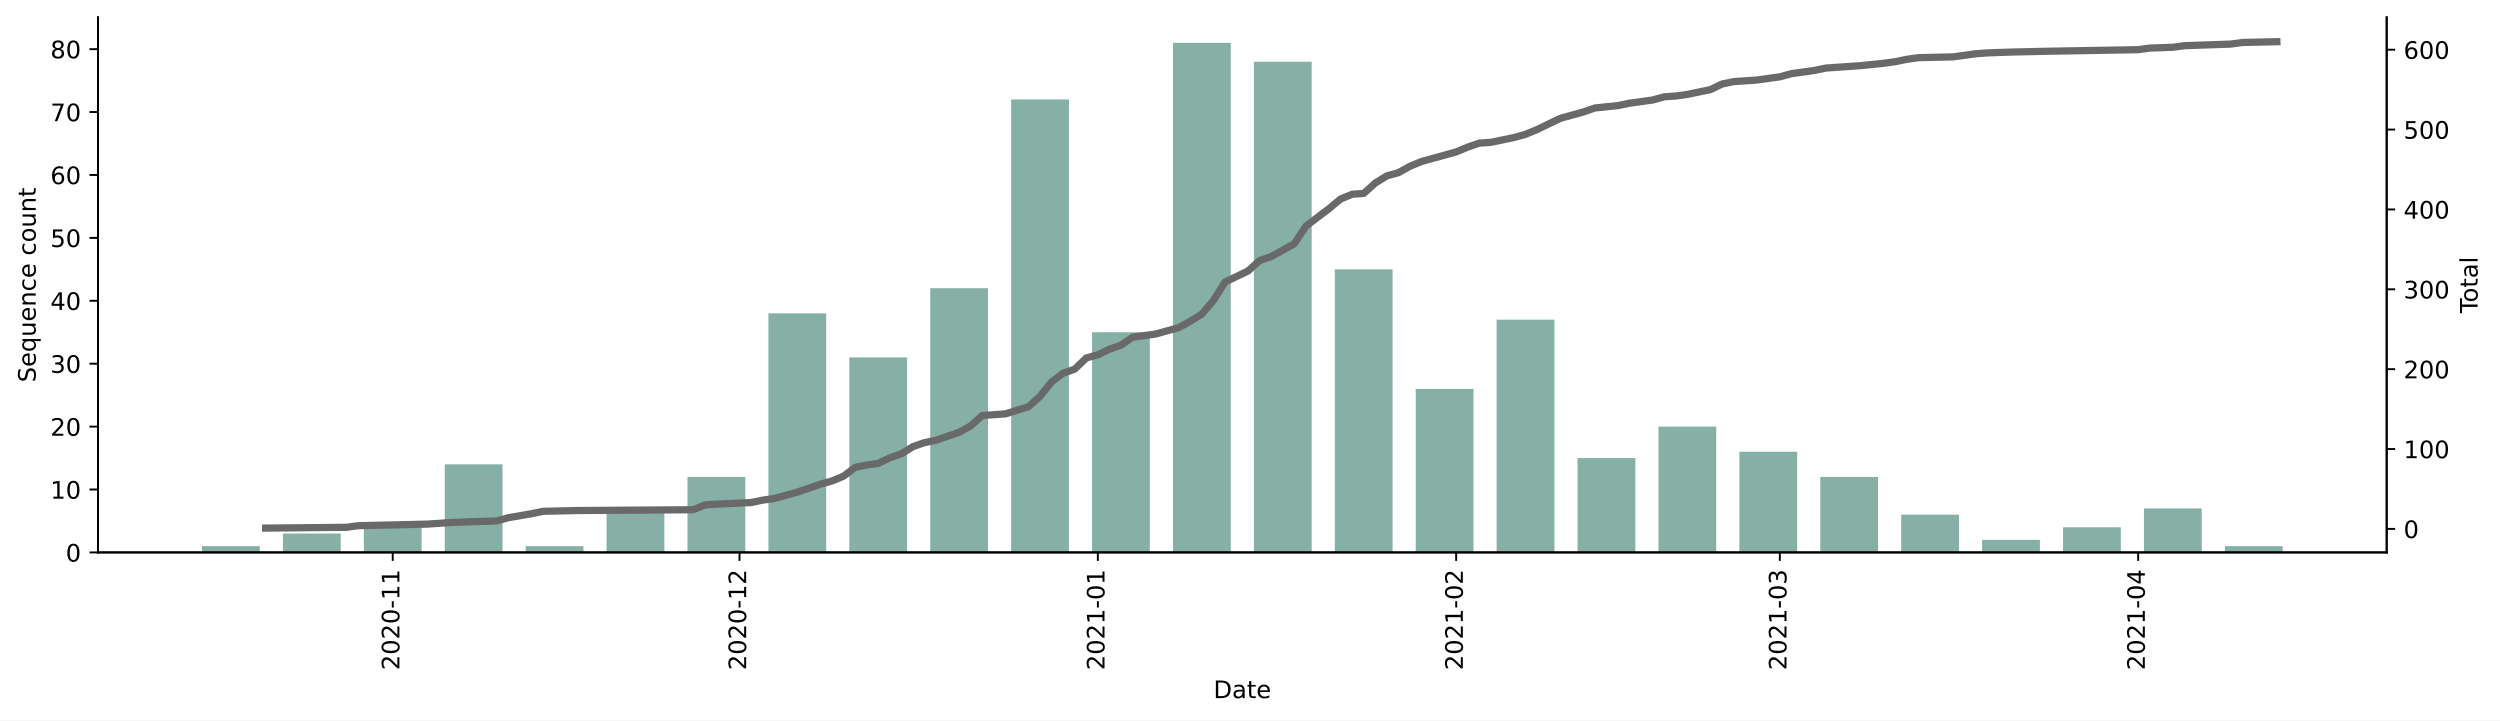
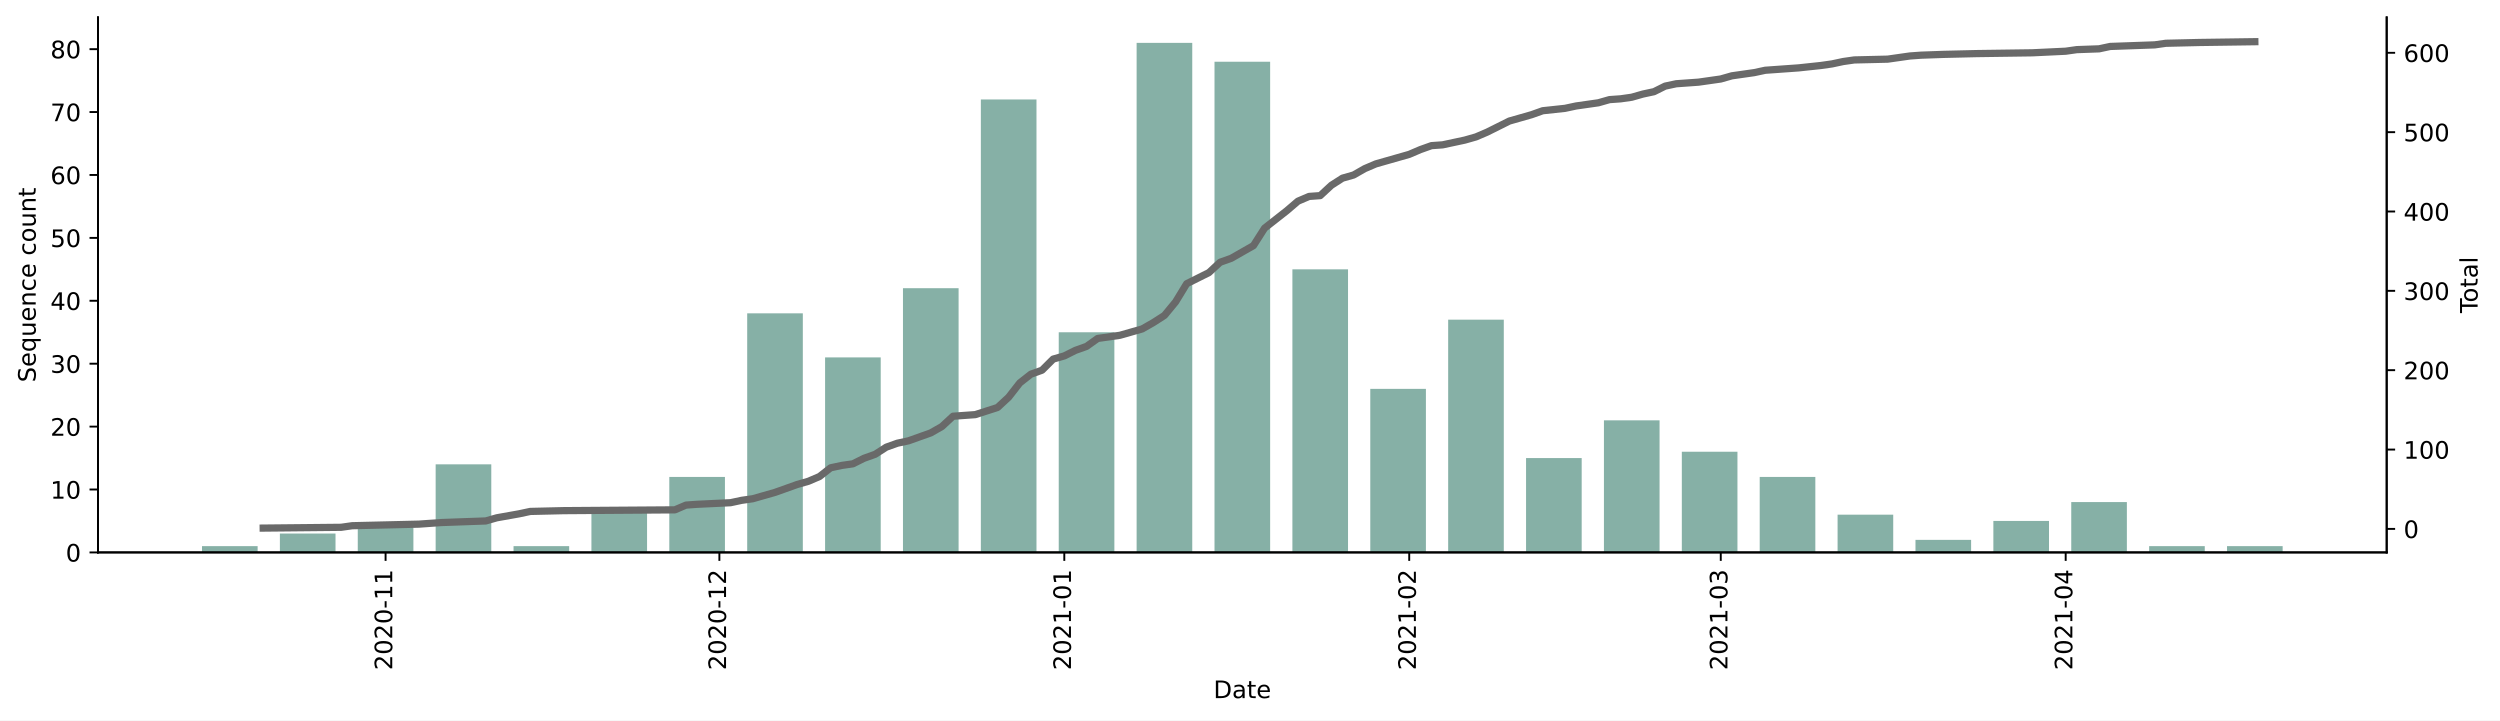
<svg xmlns="http://www.w3.org/2000/svg" xmlns:xlink="http://www.w3.org/1999/xlink" height="298.621pt" version="1.1" viewBox="0 0 1036.169 298.621" width="1036.169pt">
  <defs>
    <style type="text/css">*{stroke-linecap:butt;stroke-linejoin:round;}</style>
  </defs>
  <g id="figure_1">
    <g id="patch_1">
      <path d="M 0 298.621  L 1036.169 298.621  L 1036.169 0  L 0 0  z " style="fill:#ffffff;" />
    </g>
    <g id="axes_1">
      <g id="patch_2">
        <path d="M 40.603 228.96  L 989.203 228.96  L 989.203 7.2  L 40.603 7.2  z " style="fill:#ffffff;" />
      </g>
      <g id="patch_3">
-         <path clip-path="url(#p4e08f91707)" d="M 83.721 228.96  L 107.676 228.96  L 107.676 226.353  L 83.721 226.353  z " style="fill:#86b0a6;" />
+         <path clip-path="url(#pc02300982a)" d="M 83.721 228.96  L 106.779 228.96  L 106.779 226.353  L 83.721 226.353  z " style="fill:#86b0a6;" />
      </g>
      <g id="patch_4">
-         <path clip-path="url(#p4e08f91707)" d="M 117.258 228.96  L 141.212 228.96  L 141.212 221.138  L 117.258 221.138  z " style="fill:#86b0a6;" />
+         <path clip-path="url(#pc02300982a)" d="M 116.002 228.96  L 139.06 228.96  L 139.06 221.138  L 116.002 221.138  z " style="fill:#86b0a6;" />
      </g>
      <g id="patch_5">
-         <path clip-path="url(#p4e08f91707)" d="M 150.794 228.96  L 174.749 228.96  L 174.749 218.53  L 150.794 218.53  z " style="fill:#86b0a6;" />
+         <path clip-path="url(#pc02300982a)" d="M 148.283 228.96  L 171.341 228.96  L 171.341 218.53  L 148.283 218.53  z " style="fill:#86b0a6;" />
      </g>
      <g id="patch_6">
-         <path clip-path="url(#p4e08f91707)" d="M 184.33 228.96  L 208.285 228.96  L 208.285 192.456  L 184.33 192.456  z " style="fill:#86b0a6;" />
+         <path clip-path="url(#pc02300982a)" d="M 180.564 228.96  L 203.622 228.96  L 203.622 192.456  L 180.564 192.456  z " style="fill:#86b0a6;" />
      </g>
      <g id="patch_7">
-         <path clip-path="url(#p4e08f91707)" d="M 217.867 228.96  L 241.821 228.96  L 241.821 226.353  L 217.867 226.353  z " style="fill:#86b0a6;" />
+         <path clip-path="url(#pc02300982a)" d="M 212.845 228.96  L 235.903 228.96  L 235.903 226.353  L 212.845 226.353  z " style="fill:#86b0a6;" />
      </g>
      <g id="patch_8">
-         <path clip-path="url(#p4e08f91707)" d="M 251.403 228.96  L 275.358 228.96  L 275.358 210.708  L 251.403 210.708  z " style="fill:#86b0a6;" />
+         <path clip-path="url(#pc02300982a)" d="M 245.126 228.96  L 268.184 228.96  L 268.184 210.708  L 245.126 210.708  z " style="fill:#86b0a6;" />
      </g>
      <g id="patch_9">
-         <path clip-path="url(#p4e08f91707)" d="M 284.939 228.96  L 308.894 228.96  L 308.894 197.671  L 284.939 197.671  z " style="fill:#86b0a6;" />
+         <path clip-path="url(#pc02300982a)" d="M 277.407 228.96  L 300.465 228.96  L 300.465 197.671  L 277.407 197.671  z " style="fill:#86b0a6;" />
      </g>
      <g id="patch_10">
-         <path clip-path="url(#p4e08f91707)" d="M 318.476 228.96  L 342.43 228.96  L 342.43 129.879  L 318.476 129.879  z " style="fill:#86b0a6;" />
+         <path clip-path="url(#pc02300982a)" d="M 309.688 228.96  L 332.746 228.96  L 332.746 129.879  L 309.688 129.879  z " style="fill:#86b0a6;" />
      </g>
      <g id="patch_11">
-         <path clip-path="url(#p4e08f91707)" d="M 352.012 228.96  L 375.967 228.96  L 375.967 148.13  L 352.012 148.13  z " style="fill:#86b0a6;" />
+         <path clip-path="url(#pc02300982a)" d="M 341.969 228.96  L 365.027 228.96  L 365.027 148.13  L 341.969 148.13  z " style="fill:#86b0a6;" />
      </g>
      <g id="patch_12">
-         <path clip-path="url(#p4e08f91707)" d="M 385.549 228.96  L 409.503 228.96  L 409.503 119.449  L 385.549 119.449  z " style="fill:#86b0a6;" />
+         <path clip-path="url(#pc02300982a)" d="M 374.25 228.96  L 397.308 228.96  L 397.308 119.449  L 374.25 119.449  z " style="fill:#86b0a6;" />
      </g>
      <g id="patch_13">
-         <path clip-path="url(#p4e08f91707)" d="M 419.085 228.96  L 443.039 228.96  L 443.039 41.227  L 419.085 41.227  z " style="fill:#86b0a6;" />
+         <path clip-path="url(#pc02300982a)" d="M 406.531 228.96  L 429.589 228.96  L 429.589 41.227  L 406.531 41.227  z " style="fill:#86b0a6;" />
      </g>
      <g id="patch_14">
-         <path clip-path="url(#p4e08f91707)" d="M 452.621 228.96  L 476.576 228.96  L 476.576 137.701  L 452.621 137.701  z " style="fill:#86b0a6;" />
+         <path clip-path="url(#pc02300982a)" d="M 438.812 228.96  L 461.87 228.96  L 461.87 137.701  L 438.812 137.701  z " style="fill:#86b0a6;" />
      </g>
      <g id="patch_15">
-         <path clip-path="url(#p4e08f91707)" d="M 486.158 228.96  L 510.112 228.96  L 510.112 17.76  L 486.158 17.76  z " style="fill:#86b0a6;" />
+         <path clip-path="url(#pc02300982a)" d="M 471.093 228.96  L 494.151 228.96  L 494.151 17.76  L 471.093 17.76  z " style="fill:#86b0a6;" />
      </g>
      <g id="patch_16">
-         <path clip-path="url(#p4e08f91707)" d="M 519.694 228.96  L 543.649 228.96  L 543.649 25.582  L 519.694 25.582  z " style="fill:#86b0a6;" />
+         <path clip-path="url(#pc02300982a)" d="M 503.374 228.96  L 526.432 228.96  L 526.432 25.582  L 503.374 25.582  z " style="fill:#86b0a6;" />
      </g>
      <g id="patch_17">
-         <path clip-path="url(#p4e08f91707)" d="M 553.23 228.96  L 577.185 228.96  L 577.185 111.627  L 553.23 111.627  z " style="fill:#86b0a6;" />
+         <path clip-path="url(#pc02300982a)" d="M 535.655 228.96  L 558.713 228.96  L 558.713 111.627  L 535.655 111.627  z " style="fill:#86b0a6;" />
      </g>
      <g id="patch_18">
-         <path clip-path="url(#p4e08f91707)" d="M 586.767 228.96  L 610.721 228.96  L 610.721 161.167  L 586.767 161.167  z " style="fill:#86b0a6;" />
+         <path clip-path="url(#pc02300982a)" d="M 567.936 228.96  L 590.994 228.96  L 590.994 161.167  L 567.936 161.167  z " style="fill:#86b0a6;" />
      </g>
      <g id="patch_19">
-         <path clip-path="url(#p4e08f91707)" d="M 620.303 228.96  L 644.258 228.96  L 644.258 132.486  L 620.303 132.486  z " style="fill:#86b0a6;" />
+         <path clip-path="url(#pc02300982a)" d="M 600.217 228.96  L 623.275 228.96  L 623.275 132.486  L 600.217 132.486  z " style="fill:#86b0a6;" />
      </g>
      <g id="patch_20">
-         <path clip-path="url(#p4e08f91707)" d="M 653.839 228.96  L 677.794 228.96  L 677.794 189.849  L 653.839 189.849  z " style="fill:#86b0a6;" />
+         <path clip-path="url(#pc02300982a)" d="M 632.498 228.96  L 655.556 228.96  L 655.556 189.849  L 632.498 189.849  z " style="fill:#86b0a6;" />
      </g>
      <g id="patch_21">
-         <path clip-path="url(#p4e08f91707)" d="M 687.376 228.96  L 711.33 228.96  L 711.33 176.812  L 687.376 176.812  z " style="fill:#86b0a6;" />
+         <path clip-path="url(#pc02300982a)" d="M 664.779 228.96  L 687.837 228.96  L 687.837 174.204  L 664.779 174.204  z " style="fill:#86b0a6;" />
      </g>
      <g id="patch_22">
-         <path clip-path="url(#p4e08f91707)" d="M 720.912 228.96  L 744.867 228.96  L 744.867 187.241  L 720.912 187.241  z " style="fill:#86b0a6;" />
+         <path clip-path="url(#pc02300982a)" d="M 697.06 228.96  L 720.118 228.96  L 720.118 187.241  L 697.06 187.241  z " style="fill:#86b0a6;" />
      </g>
      <g id="patch_23">
-         <path clip-path="url(#p4e08f91707)" d="M 754.449 228.96  L 778.403 228.96  L 778.403 197.671  L 754.449 197.671  z " style="fill:#86b0a6;" />
+         <path clip-path="url(#pc02300982a)" d="M 729.341 228.96  L 752.399 228.96  L 752.399 197.671  L 729.341 197.671  z " style="fill:#86b0a6;" />
      </g>
      <g id="patch_24">
-         <path clip-path="url(#p4e08f91707)" d="M 787.985 228.96  L 811.939 228.96  L 811.939 213.316  L 787.985 213.316  z " style="fill:#86b0a6;" />
+         <path clip-path="url(#pc02300982a)" d="M 761.622 228.96  L 784.68 228.96  L 784.68 213.316  L 761.622 213.316  z " style="fill:#86b0a6;" />
      </g>
      <g id="patch_25">
-         <path clip-path="url(#p4e08f91707)" d="M 821.521 228.96  L 845.476 228.96  L 845.476 223.745  L 821.521 223.745  z " style="fill:#86b0a6;" />
+         <path clip-path="url(#pc02300982a)" d="M 793.903 228.96  L 816.961 228.96  L 816.961 223.745  L 793.903 223.745  z " style="fill:#86b0a6;" />
      </g>
      <g id="patch_26">
-         <path clip-path="url(#p4e08f91707)" d="M 855.058 228.96  L 879.012 228.96  L 879.012 218.53  L 855.058 218.53  z " style="fill:#86b0a6;" />
+         <path clip-path="url(#pc02300982a)" d="M 826.184 228.96  L 849.242 228.96  L 849.242 215.923  L 826.184 215.923  z " style="fill:#86b0a6;" />
      </g>
      <g id="patch_27">
-         <path clip-path="url(#p4e08f91707)" d="M 888.594 228.96  L 912.549 228.96  L 912.549 210.708  L 888.594 210.708  z " style="fill:#86b0a6;" />
+         <path clip-path="url(#pc02300982a)" d="M 858.465 228.96  L 881.523 228.96  L 881.523 208.101  L 858.465 208.101  z " style="fill:#86b0a6;" />
      </g>
      <g id="patch_28">
-         <path clip-path="url(#p4e08f91707)" d="M 922.13 228.96  L 946.085 228.96  L 946.085 226.353  L 922.13 226.353  z " style="fill:#86b0a6;" />
+         <path clip-path="url(#pc02300982a)" d="M 890.746 228.96  L 913.804 228.96  L 913.804 226.353  L 890.746 226.353  z " style="fill:#86b0a6;" />
+       </g>
+       <g id="patch_29">
+         <path clip-path="url(#pc02300982a)" d="M 923.027 228.96  L 946.085 228.96  L 946.085 226.353  L 923.027 226.353  z " style="fill:#86b0a6;" />
      </g>
      <g id="matplotlib.axis_1">
        <g id="xtick_1">
          <g id="line2d_1">
            <defs>
-               <path d="M 0 0  L 0 3.5  " id="me5dfa83288" style="stroke:#000000;stroke-width:0.8;" />
+               <path d="M 0 0  L 0 3.5  " id="md6a157c318" style="stroke:#000000;stroke-width:0.8;" />
            </defs>
            <g>
-               <use style="stroke:#000000;stroke-width:0.8;" x="162.771" xlink:href="#me5dfa83288" y="228.96" />
+               <use style="stroke:#000000;stroke-width:0.8;" x="159.812" xlink:href="#md6a157c318" y="228.96" />
            </g>
          </g>
          <g id="text_1">
-             <g transform="translate(165.5307 277.7428)rotate(-90)scale(0.1 -0.1)">
+             <g transform="translate(162.5716 277.7428)rotate(-90)scale(0.1 -0.1)">
              <defs>
                <path d="M 19.188 8.297  L 53.609 8.297  L 53.609 0  L 7.328 0  L 7.328 8.297  Q 12.938 14.109 22.625 23.891  Q 32.328 33.688 34.812 36.531  Q 39.547 41.844 41.422 45.531  Q 43.312 49.219 43.312 52.781  Q 43.312 58.594 39.234 62.25  Q 35.156 65.922 28.609 65.922  Q 23.969 65.922 18.812 64.312  Q 13.672 62.703 7.812 59.422  L 7.812 69.391  Q 13.766 71.781 18.938 73  Q 24.125 74.219 28.422 74.219  Q 39.75 74.219 46.484 68.547  Q 53.219 62.891 53.219 53.422  Q 53.219 48.922 51.531 44.891  Q 49.859 40.875 45.406 35.406  Q 44.188 33.984 37.641 27.219  Q 31.109 20.453 19.188 8.297  z " id="DejaVuSans-50" />
                <path d="M 31.781 66.406  Q 24.172 66.406 20.328 58.906  Q 16.5 51.422 16.5 36.375  Q 16.5 21.391 20.328 13.891  Q 24.172 6.391 31.781 6.391  Q 39.453 6.391 43.281 13.891  Q 47.125 21.391 47.125 36.375  Q 47.125 51.422 43.281 58.906  Q 39.453 66.406 31.781 66.406  z M 31.781 74.219  Q 44.047 74.219 50.516 64.516  Q 56.984 54.828 56.984 36.375  Q 56.984 17.969 50.516 8.266  Q 44.047 -1.422 31.781 -1.422  Q 19.531 -1.422 13.062 8.266  Q 6.594 17.969 6.594 36.375  Q 6.594 54.828 13.062 64.516  Q 19.531 74.219 31.781 74.219  z " id="DejaVuSans-48" />
                <path d="M 4.891 31.391  L 31.203 31.391  L 31.203 23.391  L 4.891 23.391  z " id="DejaVuSans-45" />
                <path d="M 12.406 8.297  L 28.516 8.297  L 28.516 63.922  L 10.984 60.406  L 10.984 69.391  L 28.422 72.906  L 38.281 72.906  L 38.281 8.297  L 54.391 8.297  L 54.391 0  L 12.406 0  z " id="DejaVuSans-49" />
              </defs>
              <use xlink:href="#DejaVuSans-50" />
              <use x="63.623" xlink:href="#DejaVuSans-48" />
              <use x="127.246" xlink:href="#DejaVuSans-50" />
              <use x="190.869" xlink:href="#DejaVuSans-48" />
              <use x="254.492" xlink:href="#DejaVuSans-45" />
              <use x="290.576" xlink:href="#DejaVuSans-49" />
              <use x="354.199" xlink:href="#DejaVuSans-49" />
            </g>
          </g>
        </g>
        <g id="xtick_2">
          <g id="line2d_2">
            <g>
-               <use style="stroke:#000000;stroke-width:0.8;" x="306.499" xlink:href="#me5dfa83288" y="228.96" />
+               <use style="stroke:#000000;stroke-width:0.8;" x="298.159" xlink:href="#md6a157c318" y="228.96" />
            </g>
          </g>
          <g id="text_2">
-             <g transform="translate(309.258 277.7428)rotate(-90)scale(0.1 -0.1)">
+             <g transform="translate(300.9187 277.7428)rotate(-90)scale(0.1 -0.1)">
              <use xlink:href="#DejaVuSans-50" />
              <use x="63.623" xlink:href="#DejaVuSans-48" />
              <use x="127.246" xlink:href="#DejaVuSans-50" />
              <use x="190.869" xlink:href="#DejaVuSans-48" />
              <use x="254.492" xlink:href="#DejaVuSans-45" />
              <use x="290.576" xlink:href="#DejaVuSans-49" />
              <use x="354.199" xlink:href="#DejaVuSans-50" />
            </g>
          </g>
        </g>
        <g id="xtick_3">
          <g id="line2d_3">
            <g>
-               <use style="stroke:#000000;stroke-width:0.8;" x="455.017" xlink:href="#me5dfa83288" y="228.96" />
+               <use style="stroke:#000000;stroke-width:0.8;" x="441.118" xlink:href="#md6a157c318" y="228.96" />
            </g>
          </g>
          <g id="text_3">
-             <g transform="translate(457.7761 277.7428)rotate(-90)scale(0.1 -0.1)">
+             <g transform="translate(443.8774 277.7428)rotate(-90)scale(0.1 -0.1)">
              <use xlink:href="#DejaVuSans-50" />
              <use x="63.623" xlink:href="#DejaVuSans-48" />
              <use x="127.246" xlink:href="#DejaVuSans-50" />
              <use x="190.869" xlink:href="#DejaVuSans-49" />
              <use x="254.492" xlink:href="#DejaVuSans-45" />
              <use x="290.576" xlink:href="#DejaVuSans-48" />
              <use x="354.199" xlink:href="#DejaVuSans-49" />
            </g>
          </g>
        </g>
        <g id="xtick_4">
          <g id="line2d_4">
            <g>
-               <use style="stroke:#000000;stroke-width:0.8;" x="603.535" xlink:href="#me5dfa83288" y="228.96" />
+               <use style="stroke:#000000;stroke-width:0.8;" x="584.077" xlink:href="#md6a157c318" y="228.96" />
            </g>
          </g>
          <g id="text_4">
-             <g transform="translate(606.2943 277.7428)rotate(-90)scale(0.1 -0.1)">
+             <g transform="translate(586.8361 277.7428)rotate(-90)scale(0.1 -0.1)">
              <use xlink:href="#DejaVuSans-50" />
              <use x="63.623" xlink:href="#DejaVuSans-48" />
              <use x="127.246" xlink:href="#DejaVuSans-50" />
              <use x="190.869" xlink:href="#DejaVuSans-49" />
              <use x="254.492" xlink:href="#DejaVuSans-45" />
              <use x="290.576" xlink:href="#DejaVuSans-48" />
              <use x="354.199" xlink:href="#DejaVuSans-50" />
            </g>
          </g>
        </g>
        <g id="xtick_5">
          <g id="line2d_5">
            <g>
-               <use style="stroke:#000000;stroke-width:0.8;" x="737.68" xlink:href="#me5dfa83288" y="228.96" />
+               <use style="stroke:#000000;stroke-width:0.8;" x="713.201" xlink:href="#md6a157c318" y="228.96" />
            </g>
          </g>
          <g id="text_5">
-             <g transform="translate(740.4398 277.7428)rotate(-90)scale(0.1 -0.1)">
+             <g transform="translate(715.96 277.7428)rotate(-90)scale(0.1 -0.1)">
              <defs>
                <path d="M 40.578 39.312  Q 47.656 37.797 51.625 33  Q 55.609 28.219 55.609 21.188  Q 55.609 10.406 48.188 4.484  Q 40.766 -1.422 27.094 -1.422  Q 22.516 -1.422 17.656 -0.516  Q 12.797 0.391 7.625 2.203  L 7.625 11.719  Q 11.719 9.328 16.594 8.109  Q 21.484 6.891 26.812 6.891  Q 36.078 6.891 40.938 10.547  Q 45.797 14.203 45.797 21.188  Q 45.797 27.641 41.281 31.266  Q 36.766 34.906 28.719 34.906  L 20.219 34.906  L 20.219 43.016  L 29.109 43.016  Q 36.375 43.016 40.234 45.922  Q 44.094 48.828 44.094 54.297  Q 44.094 59.906 40.109 62.906  Q 36.141 65.922 28.719 65.922  Q 24.656 65.922 20.016 65.031  Q 15.375 64.156 9.812 62.312  L 9.812 71.094  Q 15.438 72.656 20.344 73.438  Q 25.25 74.219 29.594 74.219  Q 40.828 74.219 47.359 69.109  Q 53.906 64.016 53.906 55.328  Q 53.906 49.266 50.438 45.094  Q 46.969 40.922 40.578 39.312  z " id="DejaVuSans-51" />
              </defs>
              <use xlink:href="#DejaVuSans-50" />
              <use x="63.623" xlink:href="#DejaVuSans-48" />
              <use x="127.246" xlink:href="#DejaVuSans-50" />
              <use x="190.869" xlink:href="#DejaVuSans-49" />
              <use x="254.492" xlink:href="#DejaVuSans-45" />
              <use x="290.576" xlink:href="#DejaVuSans-48" />
              <use x="354.199" xlink:href="#DejaVuSans-51" />
            </g>
          </g>
        </g>
        <g id="xtick_6">
          <g id="line2d_6">
            <g>
-               <use style="stroke:#000000;stroke-width:0.8;" x="886.199" xlink:href="#me5dfa83288" y="228.96" />
+               <use style="stroke:#000000;stroke-width:0.8;" x="856.159" xlink:href="#md6a157c318" y="228.96" />
            </g>
          </g>
          <g id="text_6">
-             <g transform="translate(888.958 277.7428)rotate(-90)scale(0.1 -0.1)">
+             <g transform="translate(858.9187 277.7428)rotate(-90)scale(0.1 -0.1)">
              <defs>
                <path d="M 37.797 64.312  L 12.891 25.391  L 37.797 25.391  z M 35.203 72.906  L 47.609 72.906  L 47.609 25.391  L 58.016 25.391  L 58.016 17.188  L 47.609 17.188  L 47.609 0  L 37.797 0  L 37.797 17.188  L 4.891 17.188  L 4.891 26.703  z " id="DejaVuSans-52" />
              </defs>
              <use xlink:href="#DejaVuSans-50" />
              <use x="63.623" xlink:href="#DejaVuSans-48" />
              <use x="127.246" xlink:href="#DejaVuSans-50" />
              <use x="190.869" xlink:href="#DejaVuSans-49" />
              <use x="254.492" xlink:href="#DejaVuSans-45" />
              <use x="290.576" xlink:href="#DejaVuSans-48" />
              <use x="354.199" xlink:href="#DejaVuSans-52" />
            </g>
          </g>
        </g>
        <g id="text_7">
          <g transform="translate(502.9523 289.3413)scale(0.1 -0.1)">
            <defs>
              <path d="M 19.672 64.797  L 19.672 8.109  L 31.594 8.109  Q 46.688 8.109 53.688 14.938  Q 60.688 21.781 60.688 36.531  Q 60.688 51.172 53.688 57.984  Q 46.688 64.797 31.594 64.797  z M 9.812 72.906  L 30.078 72.906  Q 51.266 72.906 61.172 64.094  Q 71.094 55.281 71.094 36.531  Q 71.094 17.672 61.125 8.828  Q 51.172 0 30.078 0  L 9.812 0  z " id="DejaVuSans-68" />
              <path d="M 34.281 27.484  Q 23.391 27.484 19.188 25  Q 14.984 22.516 14.984 16.5  Q 14.984 11.719 18.141 8.906  Q 21.297 6.109 26.703 6.109  Q 34.188 6.109 38.703 11.406  Q 43.219 16.703 43.219 25.484  L 43.219 27.484  z M 52.203 31.203  L 52.203 0  L 43.219 0  L 43.219 8.297  Q 40.141 3.328 35.547 0.953  Q 30.953 -1.422 24.312 -1.422  Q 15.922 -1.422 10.953 3.297  Q 6 8.016 6 15.922  Q 6 25.141 12.172 29.828  Q 18.359 34.516 30.609 34.516  L 43.219 34.516  L 43.219 35.406  Q 43.219 41.609 39.141 45  Q 35.062 48.391 27.688 48.391  Q 23 48.391 18.547 47.266  Q 14.109 46.141 10.016 43.891  L 10.016 52.203  Q 14.938 54.109 19.578 55.047  Q 24.219 56 28.609 56  Q 40.484 56 46.344 49.844  Q 52.203 43.703 52.203 31.203  z " id="DejaVuSans-97" />
              <path d="M 18.312 70.219  L 18.312 54.688  L 36.812 54.688  L 36.812 47.703  L 18.312 47.703  L 18.312 18.016  Q 18.312 11.328 20.141 9.422  Q 21.969 7.516 27.594 7.516  L 36.812 7.516  L 36.812 0  L 27.594 0  Q 17.188 0 13.234 3.875  Q 9.281 7.766 9.281 18.016  L 9.281 47.703  L 2.688 47.703  L 2.688 54.688  L 9.281 54.688  L 9.281 70.219  z " id="DejaVuSans-116" />
              <path d="M 56.203 29.594  L 56.203 25.203  L 14.891 25.203  Q 15.484 15.922 20.484 11.062  Q 25.484 6.203 34.422 6.203  Q 39.594 6.203 44.453 7.469  Q 49.312 8.734 54.109 11.281  L 54.109 2.781  Q 49.266 0.734 44.188 -0.344  Q 39.109 -1.422 33.891 -1.422  Q 20.797 -1.422 13.156 6.188  Q 5.516 13.812 5.516 26.812  Q 5.516 40.234 12.766 48.109  Q 20.016 56 32.328 56  Q 43.359 56 49.781 48.891  Q 56.203 41.797 56.203 29.594  z M 47.219 32.234  Q 47.125 39.594 43.094 43.984  Q 39.062 48.391 32.422 48.391  Q 24.906 48.391 20.391 44.141  Q 15.875 39.891 15.188 32.172  z " id="DejaVuSans-101" />
            </defs>
            <use xlink:href="#DejaVuSans-68" />
            <use x="77.002" xlink:href="#DejaVuSans-97" />
            <use x="138.281" xlink:href="#DejaVuSans-116" />
            <use x="177.49" xlink:href="#DejaVuSans-101" />
          </g>
        </g>
      </g>
      <g id="matplotlib.axis_2">
        <g id="ytick_1">
          <g id="line2d_7">
            <defs>
-               <path d="M 0 0  L -3.5 0  " id="mcbb86cd350" style="stroke:#000000;stroke-width:0.8;" />
+               <path d="M 0 0  L -3.5 0  " id="m7acb177df4" style="stroke:#000000;stroke-width:0.8;" />
            </defs>
            <g>
-               <use style="stroke:#000000;stroke-width:0.8;" x="40.603" xlink:href="#mcbb86cd350" y="228.96" />
+               <use style="stroke:#000000;stroke-width:0.8;" x="40.603" xlink:href="#m7acb177df4" y="228.96" />
            </g>
          </g>
          <g id="text_8">
            <g transform="translate(27.24063 232.7592)scale(0.1 -0.1)">
              <use xlink:href="#DejaVuSans-48" />
            </g>
          </g>
        </g>
        <g id="ytick_2">
          <g id="line2d_8">
            <g>
-               <use style="stroke:#000000;stroke-width:0.8;" x="40.603" xlink:href="#mcbb86cd350" y="202.886" />
+               <use style="stroke:#000000;stroke-width:0.8;" x="40.603" xlink:href="#m7acb177df4" y="202.886" />
            </g>
          </g>
          <g id="text_9">
            <g transform="translate(20.87813 206.6851)scale(0.1 -0.1)">
              <use xlink:href="#DejaVuSans-49" />
              <use x="63.623" xlink:href="#DejaVuSans-48" />
            </g>
          </g>
        </g>
        <g id="ytick_3">
          <g id="line2d_9">
            <g>
-               <use style="stroke:#000000;stroke-width:0.8;" x="40.603" xlink:href="#mcbb86cd350" y="176.812" />
+               <use style="stroke:#000000;stroke-width:0.8;" x="40.603" xlink:href="#m7acb177df4" y="176.812" />
            </g>
          </g>
          <g id="text_10">
            <g transform="translate(20.87813 180.6111)scale(0.1 -0.1)">
              <use xlink:href="#DejaVuSans-50" />
              <use x="63.623" xlink:href="#DejaVuSans-48" />
            </g>
          </g>
        </g>
        <g id="ytick_4">
          <g id="line2d_10">
            <g>
-               <use style="stroke:#000000;stroke-width:0.8;" x="40.603" xlink:href="#mcbb86cd350" y="150.738" />
+               <use style="stroke:#000000;stroke-width:0.8;" x="40.603" xlink:href="#m7acb177df4" y="150.738" />
            </g>
          </g>
          <g id="text_11">
            <g transform="translate(20.87813 154.537)scale(0.1 -0.1)">
              <use xlink:href="#DejaVuSans-51" />
              <use x="63.623" xlink:href="#DejaVuSans-48" />
            </g>
          </g>
        </g>
        <g id="ytick_5">
          <g id="line2d_11">
            <g>
-               <use style="stroke:#000000;stroke-width:0.8;" x="40.603" xlink:href="#mcbb86cd350" y="124.664" />
+               <use style="stroke:#000000;stroke-width:0.8;" x="40.603" xlink:href="#m7acb177df4" y="124.664" />
            </g>
          </g>
          <g id="text_12">
            <g transform="translate(20.87813 128.4629)scale(0.1 -0.1)">
              <use xlink:href="#DejaVuSans-52" />
              <use x="63.623" xlink:href="#DejaVuSans-48" />
            </g>
          </g>
        </g>
        <g id="ytick_6">
          <g id="line2d_12">
            <g>
-               <use style="stroke:#000000;stroke-width:0.8;" x="40.603" xlink:href="#mcbb86cd350" y="98.59" />
+               <use style="stroke:#000000;stroke-width:0.8;" x="40.603" xlink:href="#m7acb177df4" y="98.59" />
            </g>
          </g>
          <g id="text_13">
            <g transform="translate(20.87813 102.3888)scale(0.1 -0.1)">
              <defs>
                <path d="M 10.797 72.906  L 49.516 72.906  L 49.516 64.594  L 19.828 64.594  L 19.828 46.734  Q 21.969 47.469 24.109 47.828  Q 26.266 48.188 28.422 48.188  Q 40.625 48.188 47.75 41.5  Q 54.891 34.812 54.891 23.391  Q 54.891 11.625 47.562 5.094  Q 40.234 -1.422 26.906 -1.422  Q 22.312 -1.422 17.547 -0.641  Q 12.797 0.141 7.719 1.703  L 7.719 11.625  Q 12.109 9.234 16.797 8.062  Q 21.484 6.891 26.703 6.891  Q 35.156 6.891 40.078 11.328  Q 45.016 15.766 45.016 23.391  Q 45.016 31 40.078 35.438  Q 35.156 39.891 26.703 39.891  Q 22.75 39.891 18.812 39.016  Q 14.891 38.141 10.797 36.281  z " id="DejaVuSans-53" />
              </defs>
              <use xlink:href="#DejaVuSans-53" />
              <use x="63.623" xlink:href="#DejaVuSans-48" />
            </g>
          </g>
        </g>
        <g id="ytick_7">
          <g id="line2d_13">
            <g>
-               <use style="stroke:#000000;stroke-width:0.8;" x="40.603" xlink:href="#mcbb86cd350" y="72.516" />
+               <use style="stroke:#000000;stroke-width:0.8;" x="40.603" xlink:href="#m7acb177df4" y="72.516" />
            </g>
          </g>
          <g id="text_14">
            <g transform="translate(20.87813 76.31477)scale(0.1 -0.1)">
              <defs>
                <path d="M 33.016 40.375  Q 26.375 40.375 22.484 35.828  Q 18.609 31.297 18.609 23.391  Q 18.609 15.531 22.484 10.953  Q 26.375 6.391 33.016 6.391  Q 39.656 6.391 43.531 10.953  Q 47.406 15.531 47.406 23.391  Q 47.406 31.297 43.531 35.828  Q 39.656 40.375 33.016 40.375  z M 52.594 71.297  L 52.594 62.312  Q 48.875 64.062 45.094 64.984  Q 41.312 65.922 37.594 65.922  Q 27.828 65.922 22.672 59.328  Q 17.531 52.734 16.797 39.406  Q 19.672 43.656 24.016 45.922  Q 28.375 48.188 33.594 48.188  Q 44.578 48.188 50.953 41.516  Q 57.328 34.859 57.328 23.391  Q 57.328 12.156 50.688 5.359  Q 44.047 -1.422 33.016 -1.422  Q 20.359 -1.422 13.672 8.266  Q 6.984 17.969 6.984 36.375  Q 6.984 53.656 15.188 63.938  Q 23.391 74.219 37.203 74.219  Q 40.922 74.219 44.703 73.484  Q 48.484 72.75 52.594 71.297  z " id="DejaVuSans-54" />
              </defs>
              <use xlink:href="#DejaVuSans-54" />
              <use x="63.623" xlink:href="#DejaVuSans-48" />
            </g>
          </g>
        </g>
        <g id="ytick_8">
          <g id="line2d_14">
            <g>
-               <use style="stroke:#000000;stroke-width:0.8;" x="40.603" xlink:href="#mcbb86cd350" y="46.441" />
+               <use style="stroke:#000000;stroke-width:0.8;" x="40.603" xlink:href="#m7acb177df4" y="46.441" />
            </g>
          </g>
          <g id="text_15">
            <g transform="translate(20.87813 50.2407)scale(0.1 -0.1)">
              <defs>
                <path d="M 8.203 72.906  L 55.078 72.906  L 55.078 68.703  L 28.609 0  L 18.312 0  L 43.219 64.594  L 8.203 64.594  z " id="DejaVuSans-55" />
              </defs>
              <use xlink:href="#DejaVuSans-55" />
              <use x="63.623" xlink:href="#DejaVuSans-48" />
            </g>
          </g>
        </g>
        <g id="ytick_9">
          <g id="line2d_15">
            <g>
-               <use style="stroke:#000000;stroke-width:0.8;" x="40.603" xlink:href="#mcbb86cd350" y="20.367" />
+               <use style="stroke:#000000;stroke-width:0.8;" x="40.603" xlink:href="#m7acb177df4" y="20.367" />
            </g>
          </g>
          <g id="text_16">
            <g transform="translate(20.87813 24.16663)scale(0.1 -0.1)">
              <defs>
                <path d="M 31.781 34.625  Q 24.75 34.625 20.719 30.859  Q 16.703 27.094 16.703 20.516  Q 16.703 13.922 20.719 10.156  Q 24.75 6.391 31.781 6.391  Q 38.812 6.391 42.859 10.172  Q 46.922 13.969 46.922 20.516  Q 46.922 27.094 42.891 30.859  Q 38.875 34.625 31.781 34.625  z M 21.922 38.812  Q 15.578 40.375 12.031 44.719  Q 8.5 49.078 8.5 55.328  Q 8.5 64.062 14.719 69.141  Q 20.953 74.219 31.781 74.219  Q 42.672 74.219 48.875 69.141  Q 55.078 64.062 55.078 55.328  Q 55.078 49.078 51.531 44.719  Q 48 40.375 41.703 38.812  Q 48.828 37.156 52.797 32.312  Q 56.781 27.484 56.781 20.516  Q 56.781 9.906 50.312 4.234  Q 43.844 -1.422 31.781 -1.422  Q 19.734 -1.422 13.25 4.234  Q 6.781 9.906 6.781 20.516  Q 6.781 27.484 10.781 32.312  Q 14.797 37.156 21.922 38.812  z M 18.312 54.391  Q 18.312 48.734 21.844 45.562  Q 25.391 42.391 31.781 42.391  Q 38.141 42.391 41.719 45.562  Q 45.312 48.734 45.312 54.391  Q 45.312 60.062 41.719 63.234  Q 38.141 66.406 31.781 66.406  Q 25.391 66.406 21.844 63.234  Q 18.312 60.062 18.312 54.391  z " id="DejaVuSans-56" />
              </defs>
              <use xlink:href="#DejaVuSans-56" />
              <use x="63.623" xlink:href="#DejaVuSans-48" />
            </g>
          </g>
        </g>
        <g id="text_17">
          <g transform="translate(14.79844 158.4402)rotate(-90)scale(0.1 -0.1)">
            <defs>
              <path d="M 53.516 70.516  L 53.516 60.891  Q 47.906 63.578 42.922 64.891  Q 37.938 66.219 33.297 66.219  Q 25.25 66.219 20.875 63.094  Q 16.5 59.969 16.5 54.203  Q 16.5 49.359 19.406 46.891  Q 22.312 44.438 30.422 42.922  L 36.375 41.703  Q 47.406 39.594 52.656 34.297  Q 57.906 29 57.906 20.125  Q 57.906 9.516 50.797 4.047  Q 43.703 -1.422 29.984 -1.422  Q 24.812 -1.422 18.969 -0.25  Q 13.141 0.922 6.891 3.219  L 6.891 13.375  Q 12.891 10.016 18.656 8.297  Q 24.422 6.594 29.984 6.594  Q 38.422 6.594 43.016 9.906  Q 47.609 13.234 47.609 19.391  Q 47.609 24.75 44.312 27.781  Q 41.016 30.812 33.5 32.328  L 27.484 33.5  Q 16.453 35.688 11.516 40.375  Q 6.594 45.062 6.594 53.422  Q 6.594 63.094 13.406 68.656  Q 20.219 74.219 32.172 74.219  Q 37.312 74.219 42.625 73.281  Q 47.953 72.359 53.516 70.516  z " id="DejaVuSans-83" />
              <path d="M 14.797 27.297  Q 14.797 17.391 18.875 11.75  Q 22.953 6.109 30.078 6.109  Q 37.203 6.109 41.297 11.75  Q 45.406 17.391 45.406 27.297  Q 45.406 37.203 41.297 42.844  Q 37.203 48.484 30.078 48.484  Q 22.953 48.484 18.875 42.844  Q 14.797 37.203 14.797 27.297  z M 45.406 8.203  Q 42.578 3.328 38.25 0.953  Q 33.938 -1.422 27.875 -1.422  Q 17.969 -1.422 11.734 6.484  Q 5.516 14.406 5.516 27.297  Q 5.516 40.188 11.734 48.094  Q 17.969 56 27.875 56  Q 33.938 56 38.25 53.625  Q 42.578 51.266 45.406 46.391  L 45.406 54.688  L 54.391 54.688  L 54.391 -20.797  L 45.406 -20.797  z " id="DejaVuSans-113" />
              <path d="M 8.5 21.578  L 8.5 54.688  L 17.484 54.688  L 17.484 21.922  Q 17.484 14.156 20.5 10.266  Q 23.531 6.391 29.594 6.391  Q 36.859 6.391 41.078 11.031  Q 45.312 15.672 45.312 23.688  L 45.312 54.688  L 54.297 54.688  L 54.297 0  L 45.312 0  L 45.312 8.406  Q 42.047 3.422 37.719 1  Q 33.406 -1.422 27.688 -1.422  Q 18.266 -1.422 13.375 4.438  Q 8.5 10.297 8.5 21.578  z M 31.109 56  z " id="DejaVuSans-117" />
              <path d="M 54.891 33.016  L 54.891 0  L 45.906 0  L 45.906 32.719  Q 45.906 40.484 42.875 44.328  Q 39.844 48.188 33.797 48.188  Q 26.516 48.188 22.312 43.547  Q 18.109 38.922 18.109 30.906  L 18.109 0  L 9.078 0  L 9.078 54.688  L 18.109 54.688  L 18.109 46.188  Q 21.344 51.125 25.703 53.562  Q 30.078 56 35.797 56  Q 45.219 56 50.047 50.172  Q 54.891 44.344 54.891 33.016  z " id="DejaVuSans-110" />
              <path d="M 48.781 52.594  L 48.781 44.188  Q 44.969 46.297 41.141 47.344  Q 37.312 48.391 33.406 48.391  Q 24.656 48.391 19.812 42.844  Q 14.984 37.312 14.984 27.297  Q 14.984 17.281 19.812 11.734  Q 24.656 6.203 33.406 6.203  Q 37.312 6.203 41.141 7.25  Q 44.969 8.297 48.781 10.406  L 48.781 2.094  Q 45.016 0.344 40.984 -0.531  Q 36.969 -1.422 32.422 -1.422  Q 20.062 -1.422 12.781 6.344  Q 5.516 14.109 5.516 27.297  Q 5.516 40.672 12.859 48.328  Q 20.219 56 33.016 56  Q 37.156 56 41.109 55.141  Q 45.062 54.297 48.781 52.594  z " id="DejaVuSans-99" />
              <path id="DejaVuSans-32" />
              <path d="M 30.609 48.391  Q 23.391 48.391 19.188 42.75  Q 14.984 37.109 14.984 27.297  Q 14.984 17.484 19.156 11.844  Q 23.344 6.203 30.609 6.203  Q 37.797 6.203 41.984 11.859  Q 46.188 17.531 46.188 27.297  Q 46.188 37.016 41.984 42.703  Q 37.797 48.391 30.609 48.391  z M 30.609 56  Q 42.328 56 49.016 48.375  Q 55.719 40.766 55.719 27.297  Q 55.719 13.875 49.016 6.219  Q 42.328 -1.422 30.609 -1.422  Q 18.844 -1.422 12.172 6.219  Q 5.516 13.875 5.516 27.297  Q 5.516 40.766 12.172 48.375  Q 18.844 56 30.609 56  z " id="DejaVuSans-111" />
            </defs>
            <use xlink:href="#DejaVuSans-83" />
            <use x="63.477" xlink:href="#DejaVuSans-101" />
            <use x="125" xlink:href="#DejaVuSans-113" />
            <use x="188.477" xlink:href="#DejaVuSans-117" />
            <use x="251.855" xlink:href="#DejaVuSans-101" />
            <use x="313.379" xlink:href="#DejaVuSans-110" />
            <use x="376.758" xlink:href="#DejaVuSans-99" />
            <use x="431.738" xlink:href="#DejaVuSans-101" />
            <use x="493.262" xlink:href="#DejaVuSans-32" />
            <use x="525.049" xlink:href="#DejaVuSans-99" />
            <use x="580.029" xlink:href="#DejaVuSans-111" />
            <use x="641.211" xlink:href="#DejaVuSans-117" />
            <use x="704.59" xlink:href="#DejaVuSans-110" />
            <use x="767.969" xlink:href="#DejaVuSans-116" />
          </g>
        </g>
      </g>
-       <g id="patch_29">
+       <g id="patch_30">
        <path d="M 40.603 228.96  L 40.603 7.2  " style="fill:none;stroke:#000000;stroke-linecap:square;stroke-linejoin:miter;stroke-width:0.8;" />
      </g>
-       <g id="patch_30">
+       <g id="patch_31">
        <path d="M 989.203 228.96  L 989.203 7.2  " style="fill:none;stroke:#000000;stroke-linecap:square;stroke-linejoin:miter;stroke-width:0.8;" />
      </g>
-       <g id="patch_31">
+       <g id="patch_32">
        <path d="M 40.603 228.96  L 989.203 228.96  " style="fill:none;stroke:#000000;stroke-linecap:square;stroke-linejoin:miter;stroke-width:0.8;" />
      </g>
    </g>
    <g id="axes_2">
      <g id="matplotlib.axis_3">
        <g id="ytick_10">
          <g id="line2d_16">
            <defs>
-               <path d="M 0 0  L 3.5 0  " id="m5005e9e18b" style="stroke:#000000;stroke-width:0.8;" />
+               <path d="M 0 0  L 3.5 0  " id="mfdbb5b9025" style="stroke:#000000;stroke-width:0.8;" />
            </defs>
            <g>
-               <use style="stroke:#000000;stroke-width:0.8;" x="989.203" xlink:href="#m5005e9e18b" y="219.211" />
+               <use style="stroke:#000000;stroke-width:0.8;" x="989.203" xlink:href="#mfdbb5b9025" y="219.209" />
            </g>
          </g>
          <g id="text_18">
-             <g transform="translate(996.2031 223.0103)scale(0.1 -0.1)">
+             <g transform="translate(996.2031 223.0081)scale(0.1 -0.1)">
              <use xlink:href="#DejaVuSans-48" />
            </g>
          </g>
        </g>
        <g id="ytick_11">
          <g id="line2d_17">
            <g>
-               <use style="stroke:#000000;stroke-width:0.8;" x="989.203" xlink:href="#m5005e9e18b" y="186.108" />
+               <use style="stroke:#000000;stroke-width:0.8;" x="989.203" xlink:href="#mfdbb5b9025" y="186.321" />
            </g>
          </g>
          <g id="text_19">
-             <g transform="translate(996.2031 189.9068)scale(0.1 -0.1)">
+             <g transform="translate(996.2031 190.1207)scale(0.1 -0.1)">
              <use xlink:href="#DejaVuSans-49" />
              <use x="63.623" xlink:href="#DejaVuSans-48" />
              <use x="127.246" xlink:href="#DejaVuSans-48" />
            </g>
          </g>
        </g>
        <g id="ytick_12">
          <g id="line2d_18">
            <g>
-               <use style="stroke:#000000;stroke-width:0.8;" x="989.203" xlink:href="#m5005e9e18b" y="153.004" />
+               <use style="stroke:#000000;stroke-width:0.8;" x="989.203" xlink:href="#mfdbb5b9025" y="153.434" />
            </g>
          </g>
          <g id="text_20">
-             <g transform="translate(996.2031 156.8034)scale(0.1 -0.1)">
+             <g transform="translate(996.2031 157.2332)scale(0.1 -0.1)">
              <use xlink:href="#DejaVuSans-50" />
              <use x="63.623" xlink:href="#DejaVuSans-48" />
              <use x="127.246" xlink:href="#DejaVuSans-48" />
            </g>
          </g>
        </g>
        <g id="ytick_13">
          <g id="line2d_19">
            <g>
-               <use style="stroke:#000000;stroke-width:0.8;" x="989.203" xlink:href="#m5005e9e18b" y="119.901" />
+               <use style="stroke:#000000;stroke-width:0.8;" x="989.203" xlink:href="#mfdbb5b9025" y="120.547" />
            </g>
          </g>
          <g id="text_21">
-             <g transform="translate(996.2031 123.6999)scale(0.1 -0.1)">
+             <g transform="translate(996.2031 124.3458)scale(0.1 -0.1)">
              <use xlink:href="#DejaVuSans-51" />
              <use x="63.623" xlink:href="#DejaVuSans-48" />
              <use x="127.246" xlink:href="#DejaVuSans-48" />
            </g>
          </g>
        </g>
        <g id="ytick_14">
          <g id="line2d_20">
            <g>
-               <use style="stroke:#000000;stroke-width:0.8;" x="989.203" xlink:href="#m5005e9e18b" y="86.797" />
+               <use style="stroke:#000000;stroke-width:0.8;" x="989.203" xlink:href="#mfdbb5b9025" y="87.659" />
            </g>
          </g>
          <g id="text_22">
-             <g transform="translate(996.2031 90.59646)scale(0.1 -0.1)">
+             <g transform="translate(996.2031 91.45834)scale(0.1 -0.1)">
              <use xlink:href="#DejaVuSans-52" />
              <use x="63.623" xlink:href="#DejaVuSans-48" />
              <use x="127.246" xlink:href="#DejaVuSans-48" />
            </g>
          </g>
        </g>
        <g id="ytick_15">
          <g id="line2d_21">
            <g>
-               <use style="stroke:#000000;stroke-width:0.8;" x="989.203" xlink:href="#m5005e9e18b" y="53.694" />
+               <use style="stroke:#000000;stroke-width:0.8;" x="989.203" xlink:href="#mfdbb5b9025" y="54.772" />
            </g>
          </g>
          <g id="text_23">
-             <g transform="translate(996.2031 57.49301)scale(0.1 -0.1)">
+             <g transform="translate(996.2031 58.5709)scale(0.1 -0.1)">
              <use xlink:href="#DejaVuSans-53" />
              <use x="63.623" xlink:href="#DejaVuSans-48" />
              <use x="127.246" xlink:href="#DejaVuSans-48" />
            </g>
          </g>
        </g>
        <g id="ytick_16">
          <g id="line2d_22">
            <g>
-               <use style="stroke:#000000;stroke-width:0.8;" x="989.203" xlink:href="#m5005e9e18b" y="20.59" />
+               <use style="stroke:#000000;stroke-width:0.8;" x="989.203" xlink:href="#mfdbb5b9025" y="21.884" />
            </g>
          </g>
          <g id="text_24">
-             <g transform="translate(996.2031 24.38956)scale(0.1 -0.1)">
+             <g transform="translate(996.2031 25.68346)scale(0.1 -0.1)">
              <use xlink:href="#DejaVuSans-54" />
              <use x="63.623" xlink:href="#DejaVuSans-48" />
              <use x="127.246" xlink:href="#DejaVuSans-48" />
            </g>
          </g>
        </g>
        <g id="text_25">
          <g transform="translate(1026.889 129.7566)rotate(-90)scale(0.1 -0.1)">
            <defs>
              <path d="M -0.297 72.906  L 61.375 72.906  L 61.375 64.594  L 35.5 64.594  L 35.5 0  L 25.594 0  L 25.594 64.594  L -0.297 64.594  z " id="DejaVuSans-84" />
              <path d="M 9.422 75.984  L 18.406 75.984  L 18.406 0  L 9.422 0  z " id="DejaVuSans-108" />
            </defs>
            <use xlink:href="#DejaVuSans-84" />
            <use x="44.084" xlink:href="#DejaVuSans-111" />
            <use x="105.266" xlink:href="#DejaVuSans-116" />
            <use x="144.475" xlink:href="#DejaVuSans-97" />
            <use x="205.754" xlink:href="#DejaVuSans-108" />
          </g>
        </g>
      </g>
      <g id="line2d_23">
-         <path clip-path="url(#p4e08f91707)" d="M 110.071 218.88  L 143.608 218.549  L 148.399 217.887  L 162.771 217.556  L 177.144 217.225  L 186.726 216.563  L 196.308 216.232  L 205.889 215.901  L 210.68 214.577  L 220.262 212.921  L 225.053 211.928  L 239.426 211.597  L 287.335 211.266  L 292.126 209.28  L 296.917 208.949  L 311.289 208.287  L 316.08 207.294  L 320.871 206.632  L 325.662 205.308  L 330.453 203.983  L 340.035 200.673  L 344.826 199.349  L 349.617 197.363  L 354.408 193.721  L 359.199 192.728  L 363.989 192.066  L 368.78 189.749  L 373.571 188.094  L 378.362 185.114  L 383.153 183.459  L 387.944 182.466  L 397.526 179.156  L 402.317 176.508  L 407.108 172.204  L 416.689 171.542  L 426.271 168.563  L 431.062 164.259  L 435.853 158.301  L 440.644 154.659  L 445.435 153.004  L 450.226 148.37  L 455.017 147.046  L 459.808 144.728  L 464.599 143.073  L 469.389 139.763  L 478.971 138.439  L 483.762 137.114  L 488.553 135.79  L 493.344 133.142  L 498.135 130.163  L 502.926 124.535  L 507.717 116.921  L 512.508 114.604  L 517.299 112.287  L 522.089 107.983  L 526.88 106.328  L 531.671 103.68  L 536.462 101.032  L 541.253 93.749  L 546.044 90.108  L 550.835 86.466  L 555.626 82.494  L 560.417 80.508  L 565.208 80.177  L 569.999 75.873  L 574.789 72.894  L 579.58 71.57  L 584.371 68.921  L 589.162 66.935  L 593.953 65.611  L 598.744 64.287  L 603.535 62.963  L 608.326 60.977  L 613.117 59.321  L 617.908 58.99  L 622.699 57.997  L 627.489 57.004  L 632.28 55.68  L 637.071 53.694  L 641.862 51.377  L 646.653 49.059  L 651.444 47.735  L 656.235 46.411  L 661.026 44.756  L 670.608 43.763  L 675.399 42.77  L 680.189 42.108  L 684.98 41.446  L 689.771 40.121  L 694.562 39.79  L 699.353 39.128  L 704.144 38.135  L 708.935 37.142  L 713.726 34.825  L 718.517 33.832  L 723.308 33.501  L 728.099 33.17  L 732.889 32.508  L 737.68 31.846  L 742.471 30.521  L 747.262 29.859  L 752.053 29.197  L 756.844 28.204  L 761.635 27.873  L 771.217 27.211  L 780.799 26.218  L 785.589 25.556  L 790.38 24.563  L 795.171 23.901  L 809.544 23.57  L 814.335 22.908  L 819.126 22.246  L 823.917 21.914  L 833.499 21.583  L 847.871 21.252  L 886.199 20.59  L 890.989 19.928  L 900.571 19.597  L 905.362 18.935  L 914.944 18.604  L 924.526 18.273  L 929.317 17.611  L 943.689 17.28  " style="fill:none;stroke:#696969;stroke-linecap:square;stroke-width:3;" />
-       </g>
-       <g id="patch_32">
+         <path clip-path="url(#pc02300982a)" d="M 109.085 218.88  L 141.366 218.551  L 145.978 217.893  L 159.812 217.565  L 173.647 217.236  L 182.87 216.578  L 192.093 216.249  L 201.316 215.92  L 205.928 214.605  L 215.151 212.96  L 219.763 211.974  L 233.597 211.645  L 279.713 211.316  L 284.325 209.343  L 288.936 209.014  L 302.771 208.356  L 307.382 207.369  L 311.994 206.712  L 316.606 205.396  L 321.217 204.081  L 330.44 200.792  L 335.052 199.476  L 339.663 197.503  L 344.275 193.886  L 348.887 192.899  L 353.498 192.241  L 358.11 189.939  L 362.721 188.295  L 367.333 185.335  L 371.944 183.69  L 376.556 182.704  L 385.779 179.415  L 390.391 176.784  L 395.002 172.509  L 404.225 171.851  L 413.449 168.891  L 418.06 164.616  L 422.672 158.696  L 427.283 155.078  L 431.895 153.434  L 436.506 148.83  L 441.118 147.514  L 445.73 145.212  L 450.341 143.568  L 454.953 140.279  L 464.176 138.964  L 468.787 137.648  L 473.399 136.333  L 478.011 133.702  L 482.622 130.742  L 487.234 125.151  L 491.845 117.587  L 496.457 115.285  L 501.068 112.982  L 505.68 108.707  L 510.292 107.063  L 514.903 104.432  L 519.515 101.801  L 524.126 94.565  L 528.738 90.948  L 533.349 87.33  L 537.961 83.384  L 542.573 81.411  L 547.184 81.082  L 551.796 76.806  L 556.407 73.846  L 561.019 72.531  L 565.63 69.9  L 570.242 67.927  L 574.854 66.611  L 579.465 65.296  L 584.077 63.98  L 588.688 62.007  L 593.3 60.363  L 597.911 60.034  L 602.523 59.047  L 607.135 58.06  L 611.746 56.745  L 616.358 54.772  L 620.969 52.47  L 625.581 50.167  L 630.192 48.852  L 634.804 47.536  L 639.416 45.892  L 648.639 44.905  L 653.25 43.919  L 657.862 43.261  L 662.473 42.603  L 667.085 41.288  L 671.697 40.959  L 676.308 40.301  L 680.92 38.986  L 685.531 37.999  L 690.143 35.697  L 694.754 34.71  L 699.366 34.381  L 703.978 34.053  L 708.589 33.395  L 713.201 32.737  L 717.812 31.422  L 722.424 30.764  L 727.035 30.106  L 731.647 29.119  L 736.258 28.791  L 745.482 28.133  L 754.705 27.146  L 759.316 26.488  L 763.928 25.502  L 768.539 24.844  L 782.374 24.515  L 786.986 23.857  L 791.597 23.2  L 796.209 22.871  L 805.432 22.542  L 819.267 22.213  L 842.325 21.884  L 856.159 21.226  L 860.771 20.569  L 869.994 20.24  L 874.606 19.253  L 883.829 18.924  L 893.052 18.595  L 897.663 17.938  L 911.498 17.609  L 934.556 17.28  " style="fill:none;stroke:#696969;stroke-linecap:square;stroke-width:3;" />
+       </g>
+       <g id="patch_33">
        <path d="M 40.603 228.96  L 40.603 7.2  " style="fill:none;stroke:#000000;stroke-linecap:square;stroke-linejoin:miter;stroke-width:0.8;" />
      </g>
-       <g id="patch_33">
+       <g id="patch_34">
        <path d="M 989.203 228.96  L 989.203 7.2  " style="fill:none;stroke:#000000;stroke-linecap:square;stroke-linejoin:miter;stroke-width:0.8;" />
      </g>
-       <g id="patch_34">
+       <g id="patch_35">
        <path d="M 40.603 228.96  L 989.203 228.96  " style="fill:none;stroke:#000000;stroke-linecap:square;stroke-linejoin:miter;stroke-width:0.8;" />
      </g>
    </g>
  </g>
  <defs>
-     <clipPath id="p4e08f91707">
+     <clipPath id="pc02300982a">
      <rect height="221.76" width="948.6" x="40.603" y="7.2" />
    </clipPath>
  </defs>
</svg>
